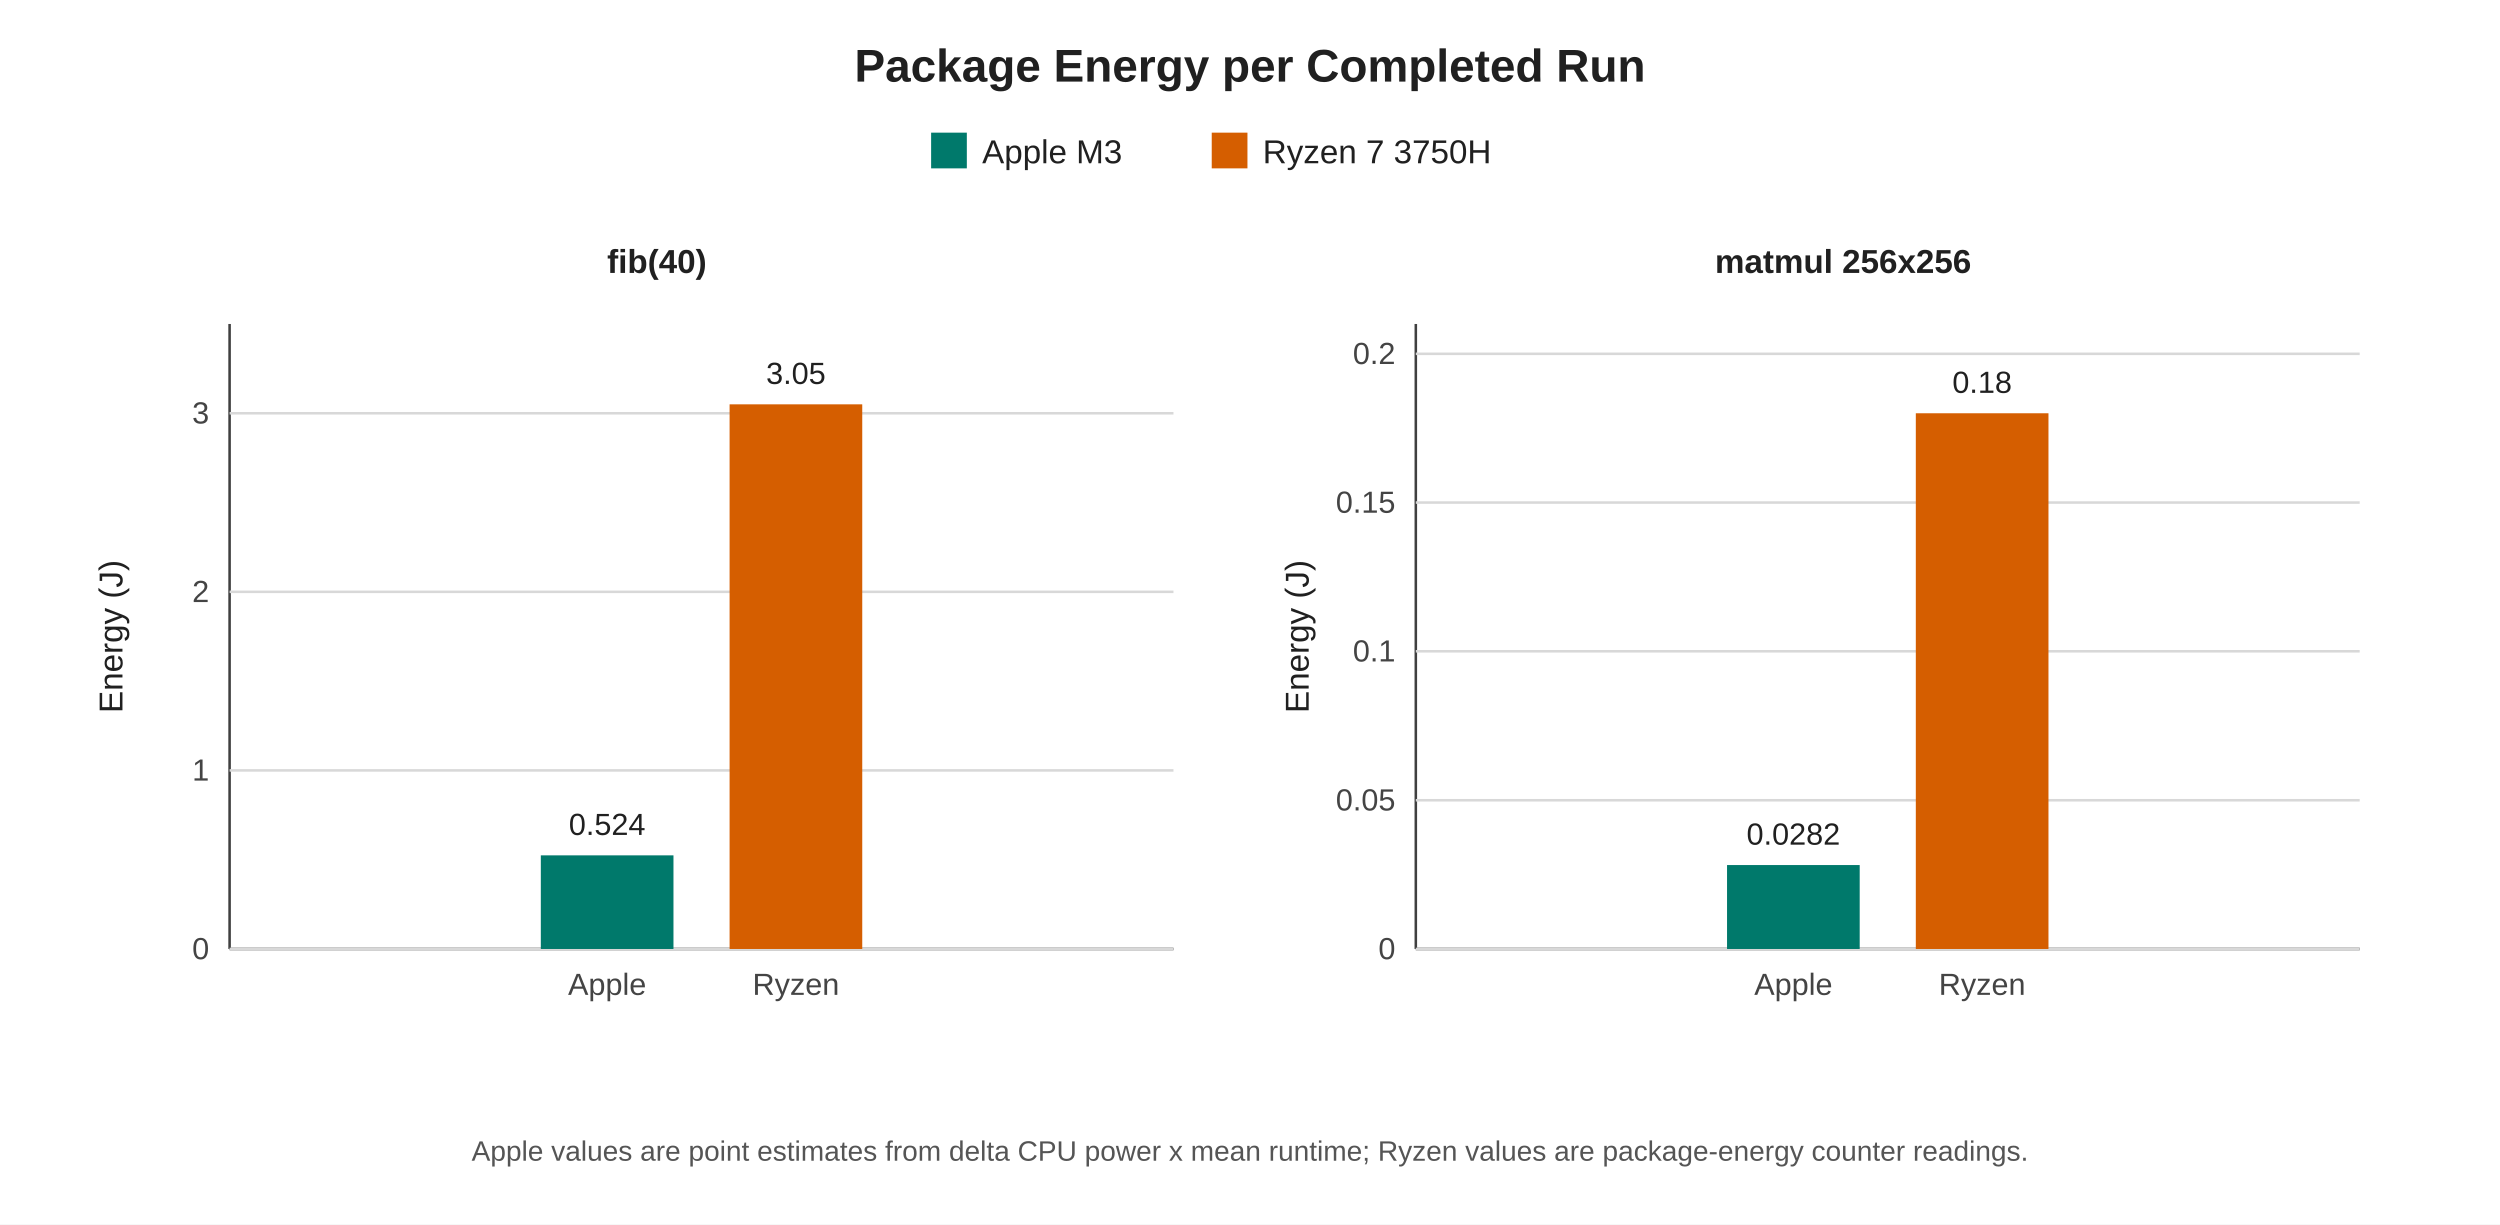
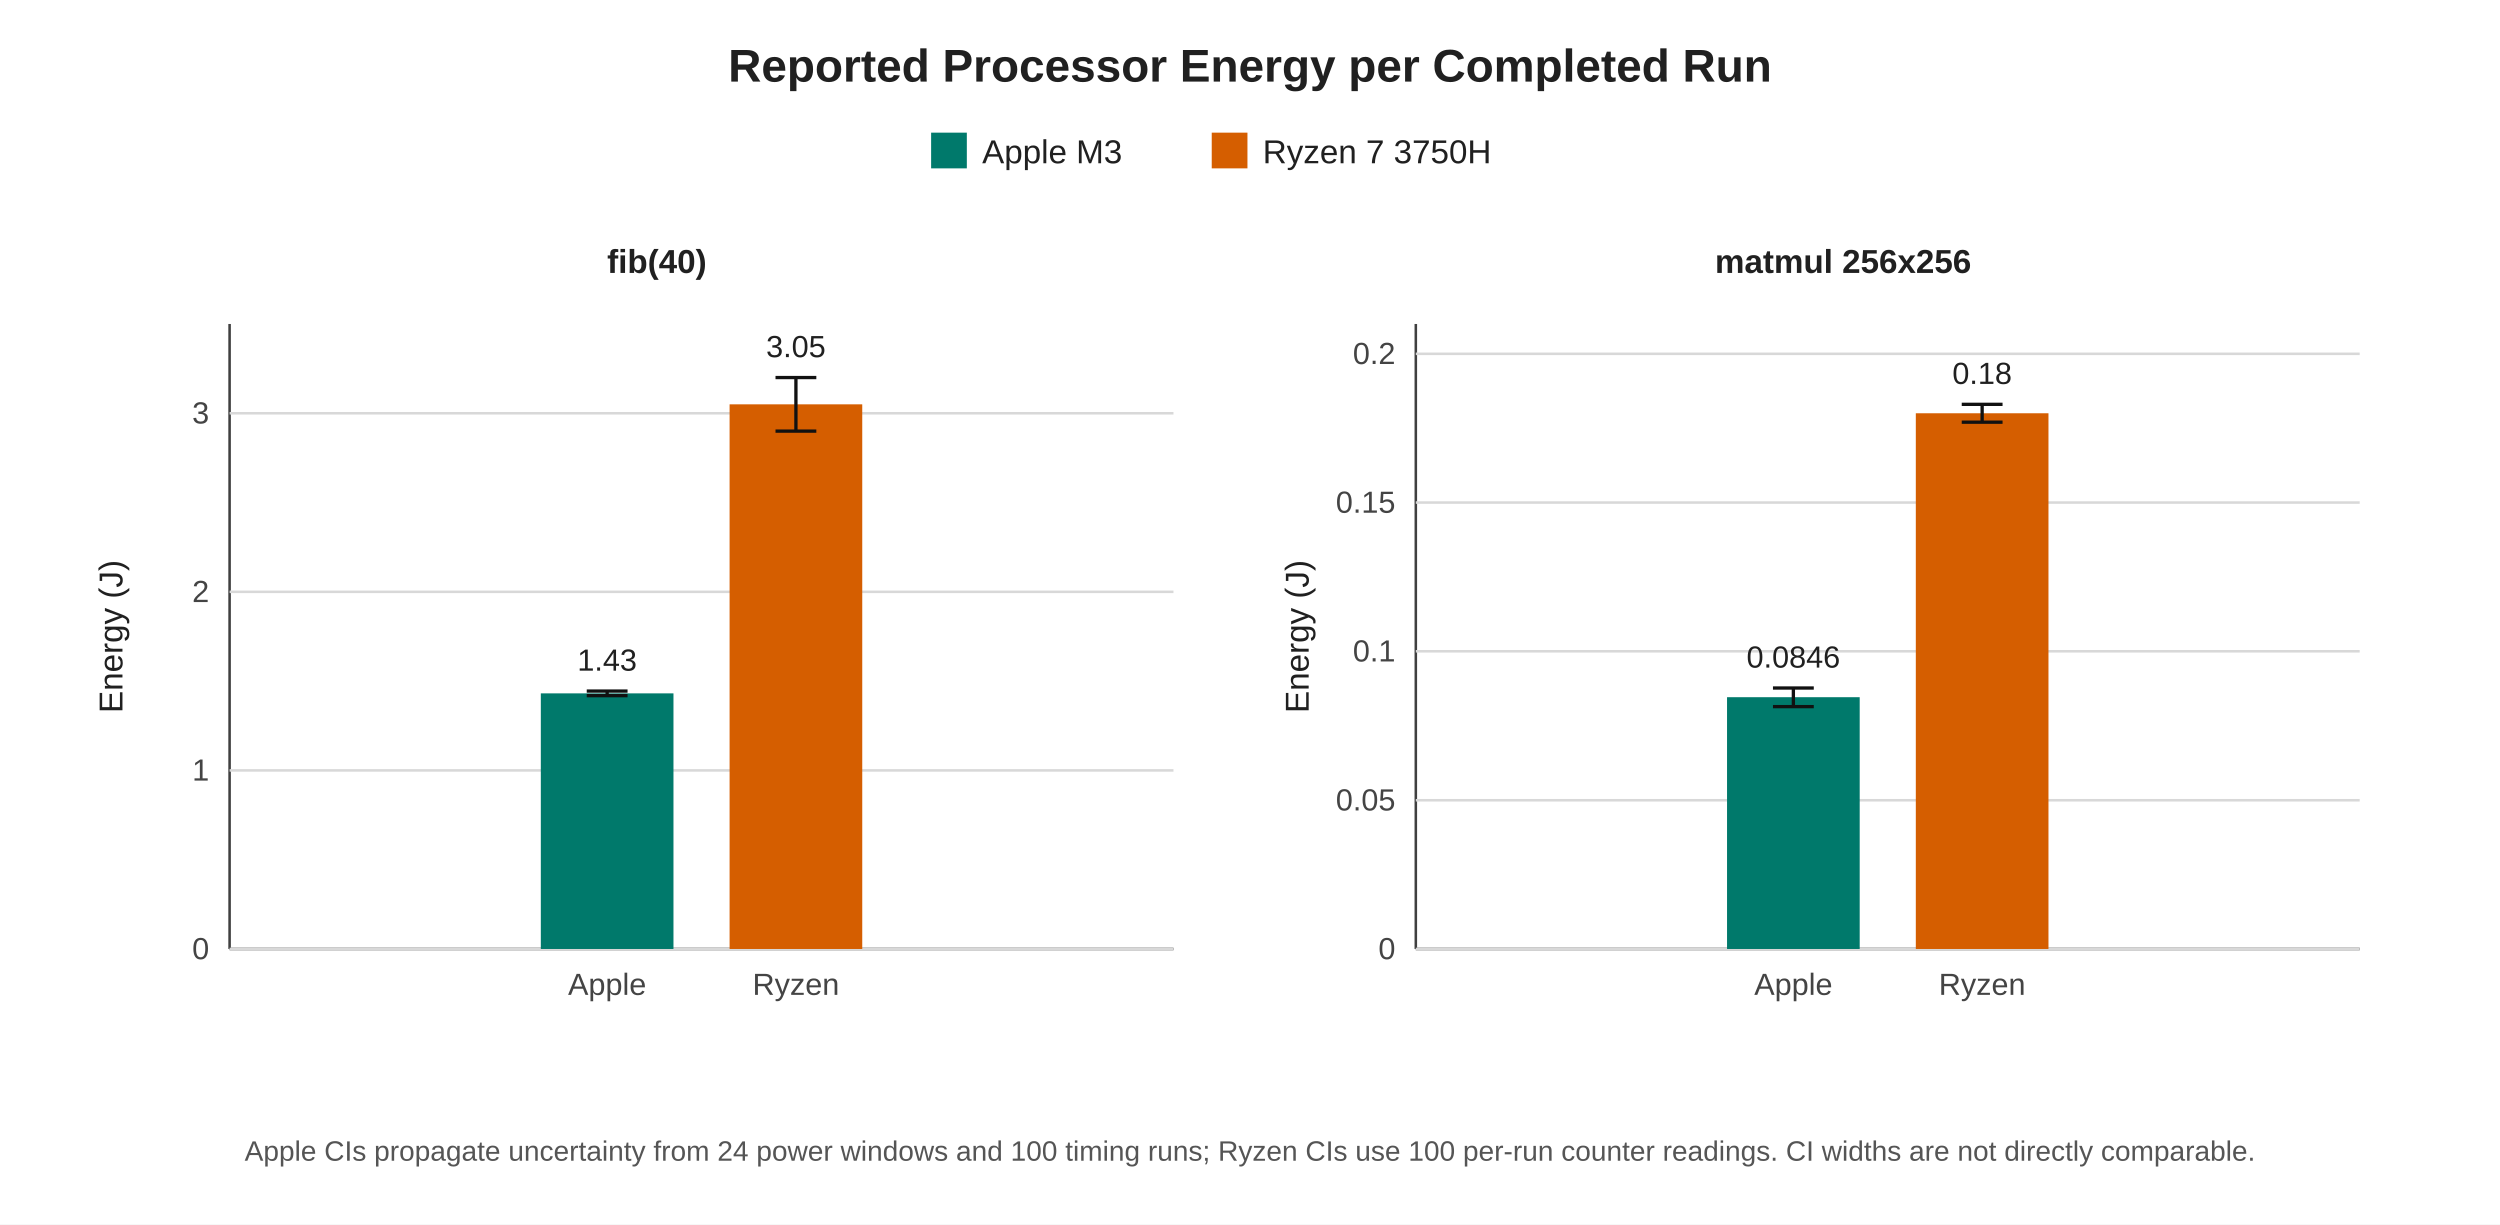
<svg xmlns="http://www.w3.org/2000/svg" width="980" height="480" viewBox="0 0 980 480">
  <rect width="100%" height="100%" fill="white" />
  <style>
    text { font-family: Arial, Helvetica, sans-serif; fill: #202020; }
    .title { font-size: 18px; font-weight: 700; }
    .axis { font-size: 13px; }
    .tick { font-size: 12px; fill: #444; }
    .label { font-size: 12px; }
    .legend { font-size: 13px; }
    .note { font-size: 11px; fill: #555; }
  </style>
-   <text x="490.0" y="32.0" class="title" text-anchor="middle">Package Energy per Completed Run</text>
+   <text x="490.0" y="32.0" class="title" text-anchor="middle">Reported Processor Energy per Completed Run</text>
  <rect x="365.0" y="52.0" width="14.0" height="14.0" fill="#00796B" stroke="none" />
  <text x="385.0" y="64.0" class="legend" text-anchor="start">Apple M3</text>
  <rect x="475.0" y="52.0" width="14.0" height="14.0" fill="#D55E00" stroke="none" />
  <text x="495.0" y="64.0" class="legend" text-anchor="start">Ryzen 7 3750H</text>
  <text x="257.5" y="107.0" class="axis" text-anchor="middle" font-weight="700">fib(40)</text>
  <line x1="90.0" y1="127.0" x2="90.0" y2="372.0" stroke="#404040" stroke-width="1" />
  <line x1="90.0" y1="372.0" x2="460.0" y2="372.0" stroke="#404040" stroke-width="1" />
  <line x1="90.0" y1="372.0" x2="460.0" y2="372.0" stroke="#D8D8D8" stroke-width="1" />
  <text x="82.0" y="376.0" class="tick" text-anchor="end">0</text>
  <line x1="90.0" y1="302.0" x2="460.0" y2="302.0" stroke="#D8D8D8" stroke-width="1" />
  <text x="82.0" y="306.0" class="tick" text-anchor="end">1</text>
  <line x1="90.0" y1="232.0" x2="460.0" y2="232.0" stroke="#D8D8D8" stroke-width="1" />
  <text x="82.0" y="236.0" class="tick" text-anchor="end">2</text>
  <line x1="90.0" y1="162.0" x2="460.0" y2="162.0" stroke="#D8D8D8" stroke-width="1" />
  <text x="82.0" y="166.0" class="tick" text-anchor="end">3</text>
  <text x="48.0" y="249.5" class="axis" text-anchor="middle" transform="rotate(-90 48.0 249.5)">Energy (J)</text>
-   <rect x="212.0" y="335.3" width="52.0" height="36.7" fill="#00796B" stroke="none" />
-   <text x="238.0" y="327.3" class="label" text-anchor="middle">0.524</text>
+   <rect x="212.0" y="271.8" width="52.0" height="100.2" fill="#00796B" stroke="none" />
+   <line x1="238.0" y1="270.9" x2="238.0" y2="272.7" stroke="#111" stroke-width="1.3" />
+   <line x1="230.0" y1="270.9" x2="246.0" y2="270.9" stroke="#111" stroke-width="1.3" />
+   <line x1="230.0" y1="272.7" x2="246.0" y2="272.7" stroke="#111" stroke-width="1.3" />
+   <text x="238.0" y="262.9" class="label" text-anchor="middle">1.43</text>
  <text x="238.0" y="390.0" class="tick" text-anchor="middle">Apple</text>
  <rect x="286.0" y="158.5" width="52.0" height="213.5" fill="#D55E00" stroke="none" />
-   <text x="312.0" y="150.5" class="label" text-anchor="middle">3.05</text>
+   <line x1="312.0" y1="148.0" x2="312.0" y2="169.0" stroke="#111" stroke-width="1.3" />
+   <line x1="304.0" y1="148.0" x2="320.0" y2="148.0" stroke="#111" stroke-width="1.3" />
+   <line x1="304.0" y1="169.0" x2="320.0" y2="169.0" stroke="#111" stroke-width="1.3" />
+   <text x="312.0" y="140.0" class="label" text-anchor="middle">3.05</text>
  <text x="312.0" y="390.0" class="tick" text-anchor="middle">Ryzen</text>
  <text x="722.5" y="107.0" class="axis" text-anchor="middle" font-weight="700">matmul 256x256</text>
  <line x1="555.0" y1="127.0" x2="555.0" y2="372.0" stroke="#404040" stroke-width="1" />
  <line x1="555.0" y1="372.0" x2="925.0" y2="372.0" stroke="#404040" stroke-width="1" />
  <line x1="555.0" y1="372.0" x2="925.0" y2="372.0" stroke="#D8D8D8" stroke-width="1" />
  <text x="547.0" y="376.0" class="tick" text-anchor="end">0</text>
  <line x1="555.0" y1="313.7" x2="925.0" y2="313.7" stroke="#D8D8D8" stroke-width="1" />
  <text x="547.0" y="317.7" class="tick" text-anchor="end">0.05</text>
  <line x1="555.0" y1="255.3" x2="925.0" y2="255.3" stroke="#D8D8D8" stroke-width="1" />
  <text x="547.0" y="259.3" class="tick" text-anchor="end">0.1</text>
  <line x1="555.0" y1="197.0" x2="925.0" y2="197.0" stroke="#D8D8D8" stroke-width="1" />
  <text x="547.0" y="201.0" class="tick" text-anchor="end">0.15</text>
  <line x1="555.0" y1="138.7" x2="925.0" y2="138.7" stroke="#D8D8D8" stroke-width="1" />
  <text x="547.0" y="142.7" class="tick" text-anchor="end">0.2</text>
  <text x="513.0" y="249.5" class="axis" text-anchor="middle" transform="rotate(-90 513.0 249.5)">Energy (J)</text>
-   <rect x="677.0" y="339.1" width="52.0" height="32.9" fill="#00796B" stroke="none" />
-   <text x="703.0" y="331.1" class="label" text-anchor="middle">0.0282</text>
+   <rect x="677.0" y="273.3" width="52.0" height="98.7" fill="#00796B" stroke="none" />
+   <line x1="703.0" y1="269.7" x2="703.0" y2="277.0" stroke="#111" stroke-width="1.3" />
+   <line x1="695.0" y1="269.7" x2="711.0" y2="269.7" stroke="#111" stroke-width="1.3" />
+   <line x1="695.0" y1="277.0" x2="711.0" y2="277.0" stroke="#111" stroke-width="1.3" />
+   <text x="703.0" y="261.7" class="label" text-anchor="middle">0.0846</text>
  <text x="703.0" y="390.0" class="tick" text-anchor="middle">Apple</text>
  <rect x="751.0" y="162.0" width="52.0" height="210.0" fill="#D55E00" stroke="none" />
-   <text x="777.0" y="154.0" class="label" text-anchor="middle">0.18</text>
+   <line x1="777.0" y1="158.5" x2="777.0" y2="165.5" stroke="#111" stroke-width="1.3" />
+   <line x1="769.0" y1="158.5" x2="785.0" y2="158.5" stroke="#111" stroke-width="1.3" />
+   <line x1="769.0" y1="165.5" x2="785.0" y2="165.5" stroke="#111" stroke-width="1.3" />
+   <text x="777.0" y="150.5" class="label" text-anchor="middle">0.18</text>
  <text x="777.0" y="390.0" class="tick" text-anchor="middle">Ryzen</text>
-   <text x="490.0" y="455.0" class="note" text-anchor="middle">Apple values are point estimates from delta CPU power x mean runtime; Ryzen values are package-energy counter readings.</text>
+   <text x="490.0" y="455.0" class="note" text-anchor="middle">Apple CIs propagate uncertainty from 24 power windows and 100 timing runs; Ryzen CIs use 100 per-run counter readings. CI widths are not directly comparable.</text>
</svg>
